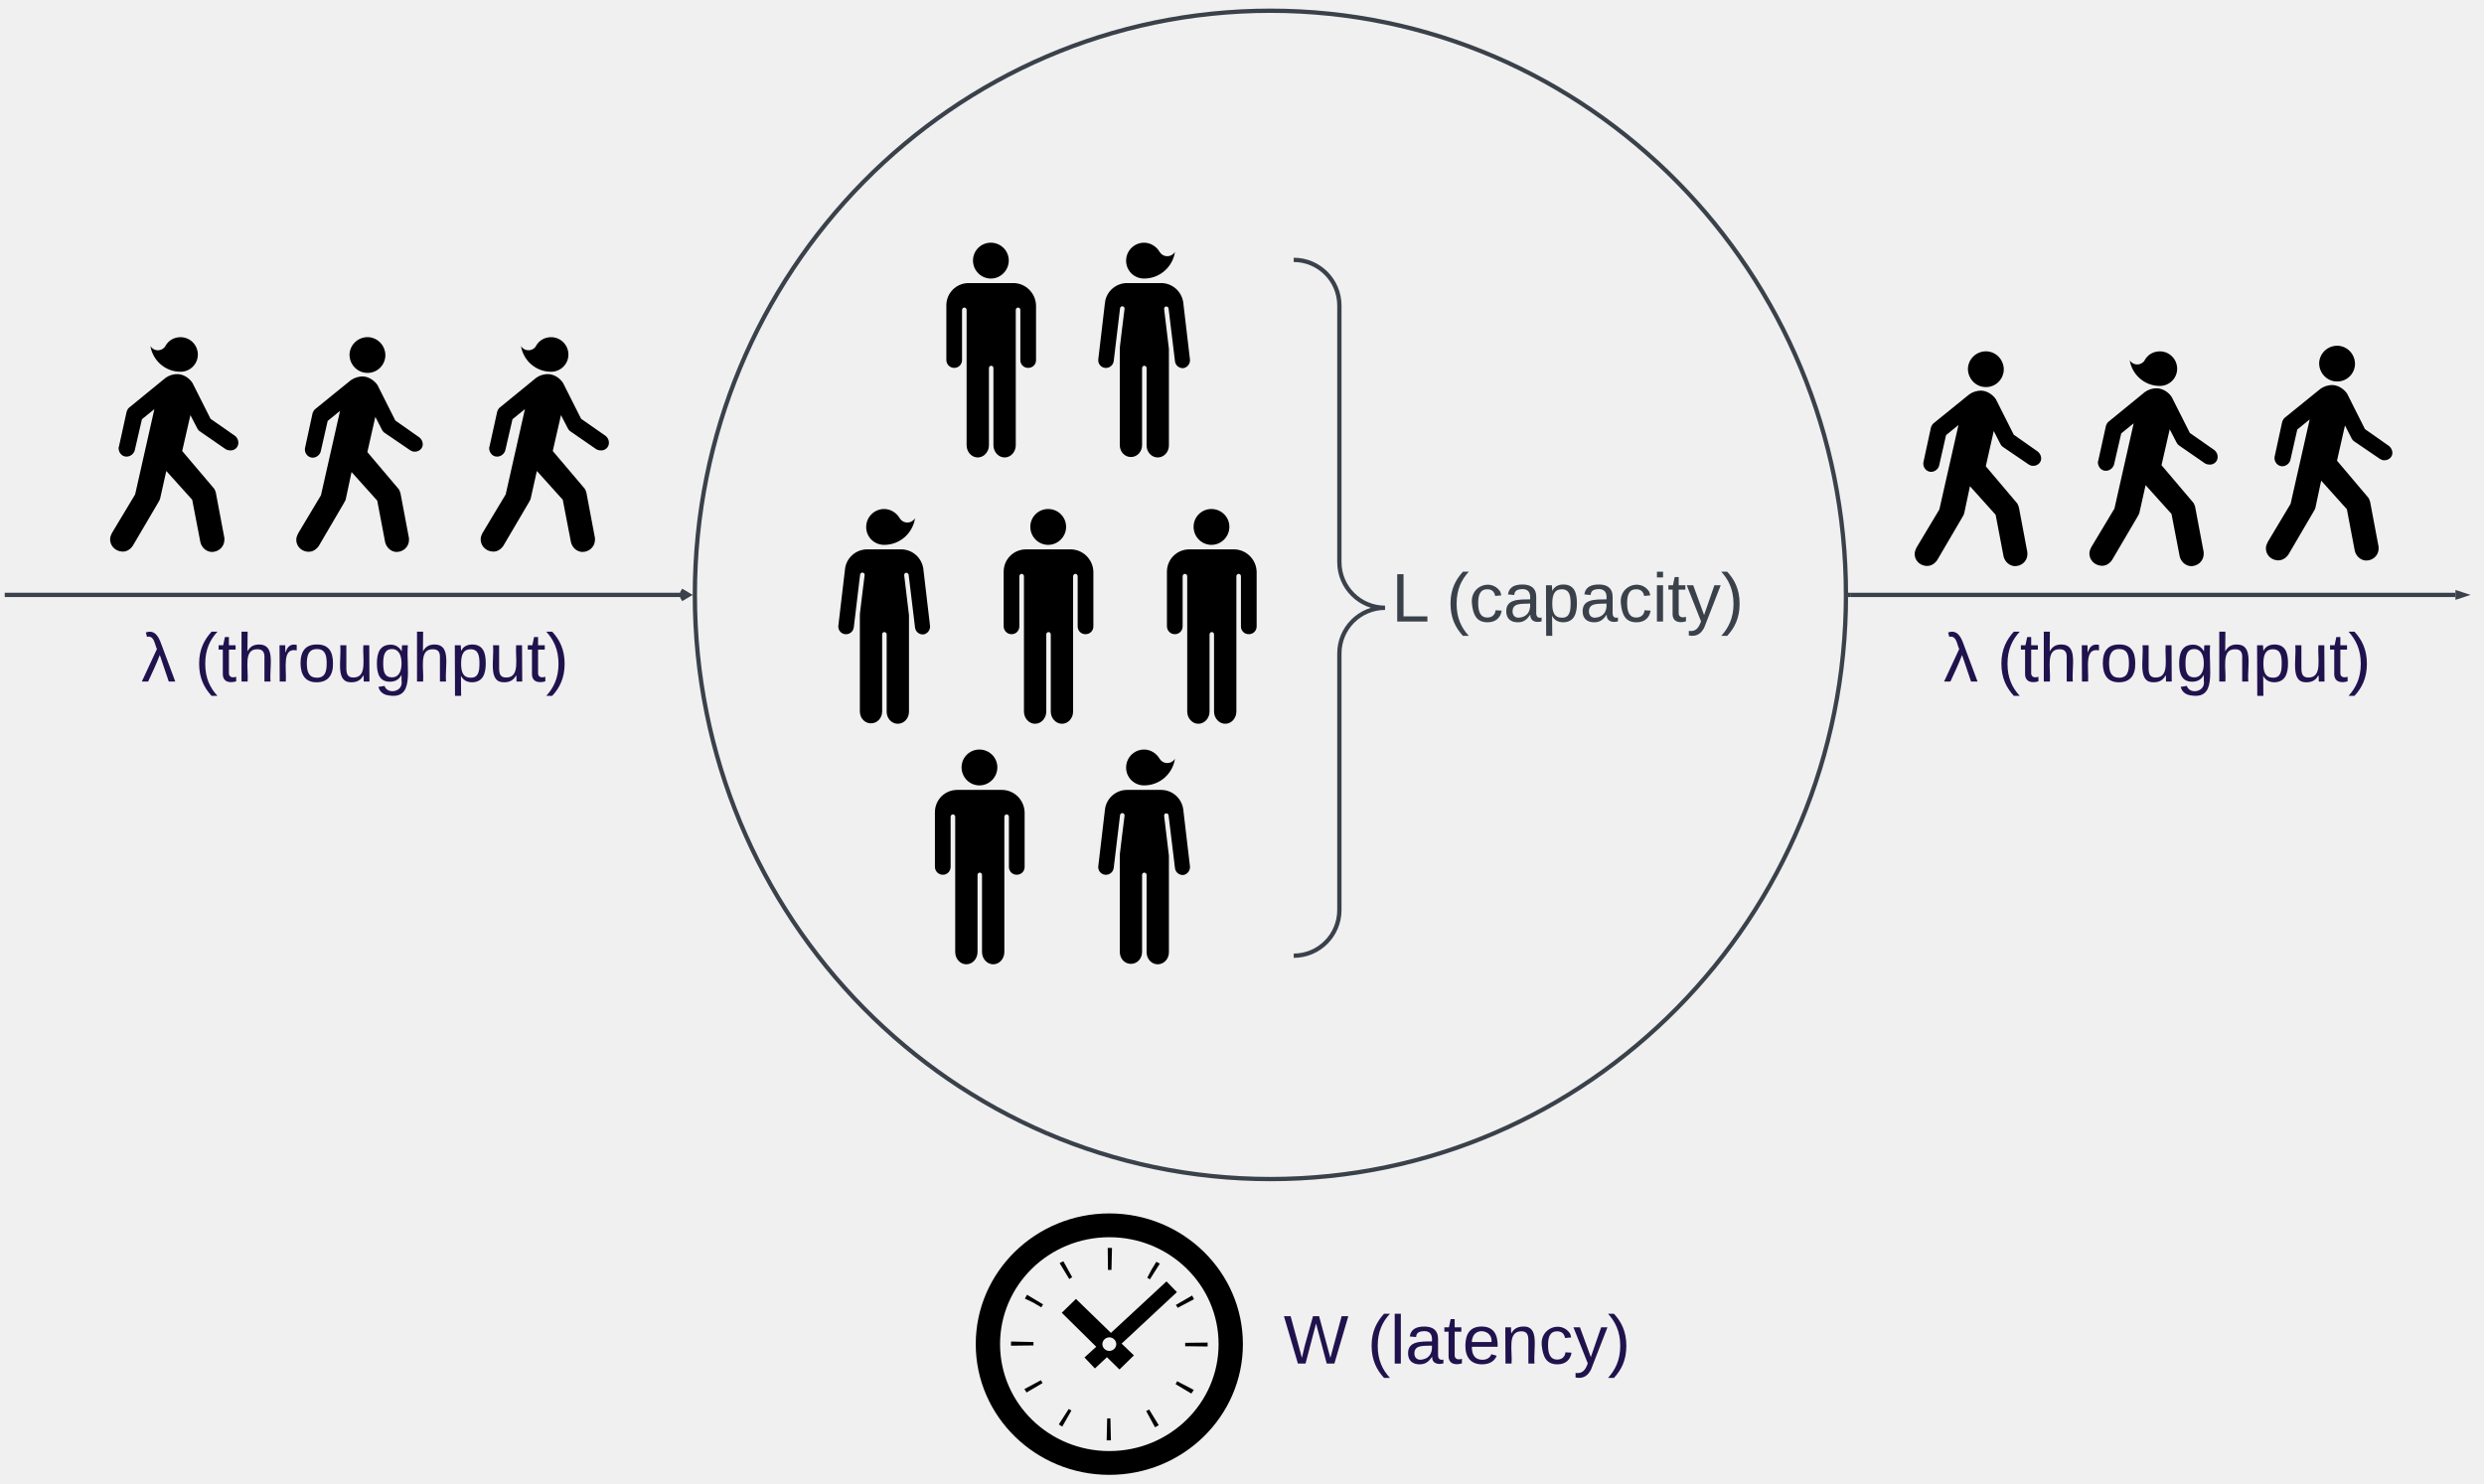
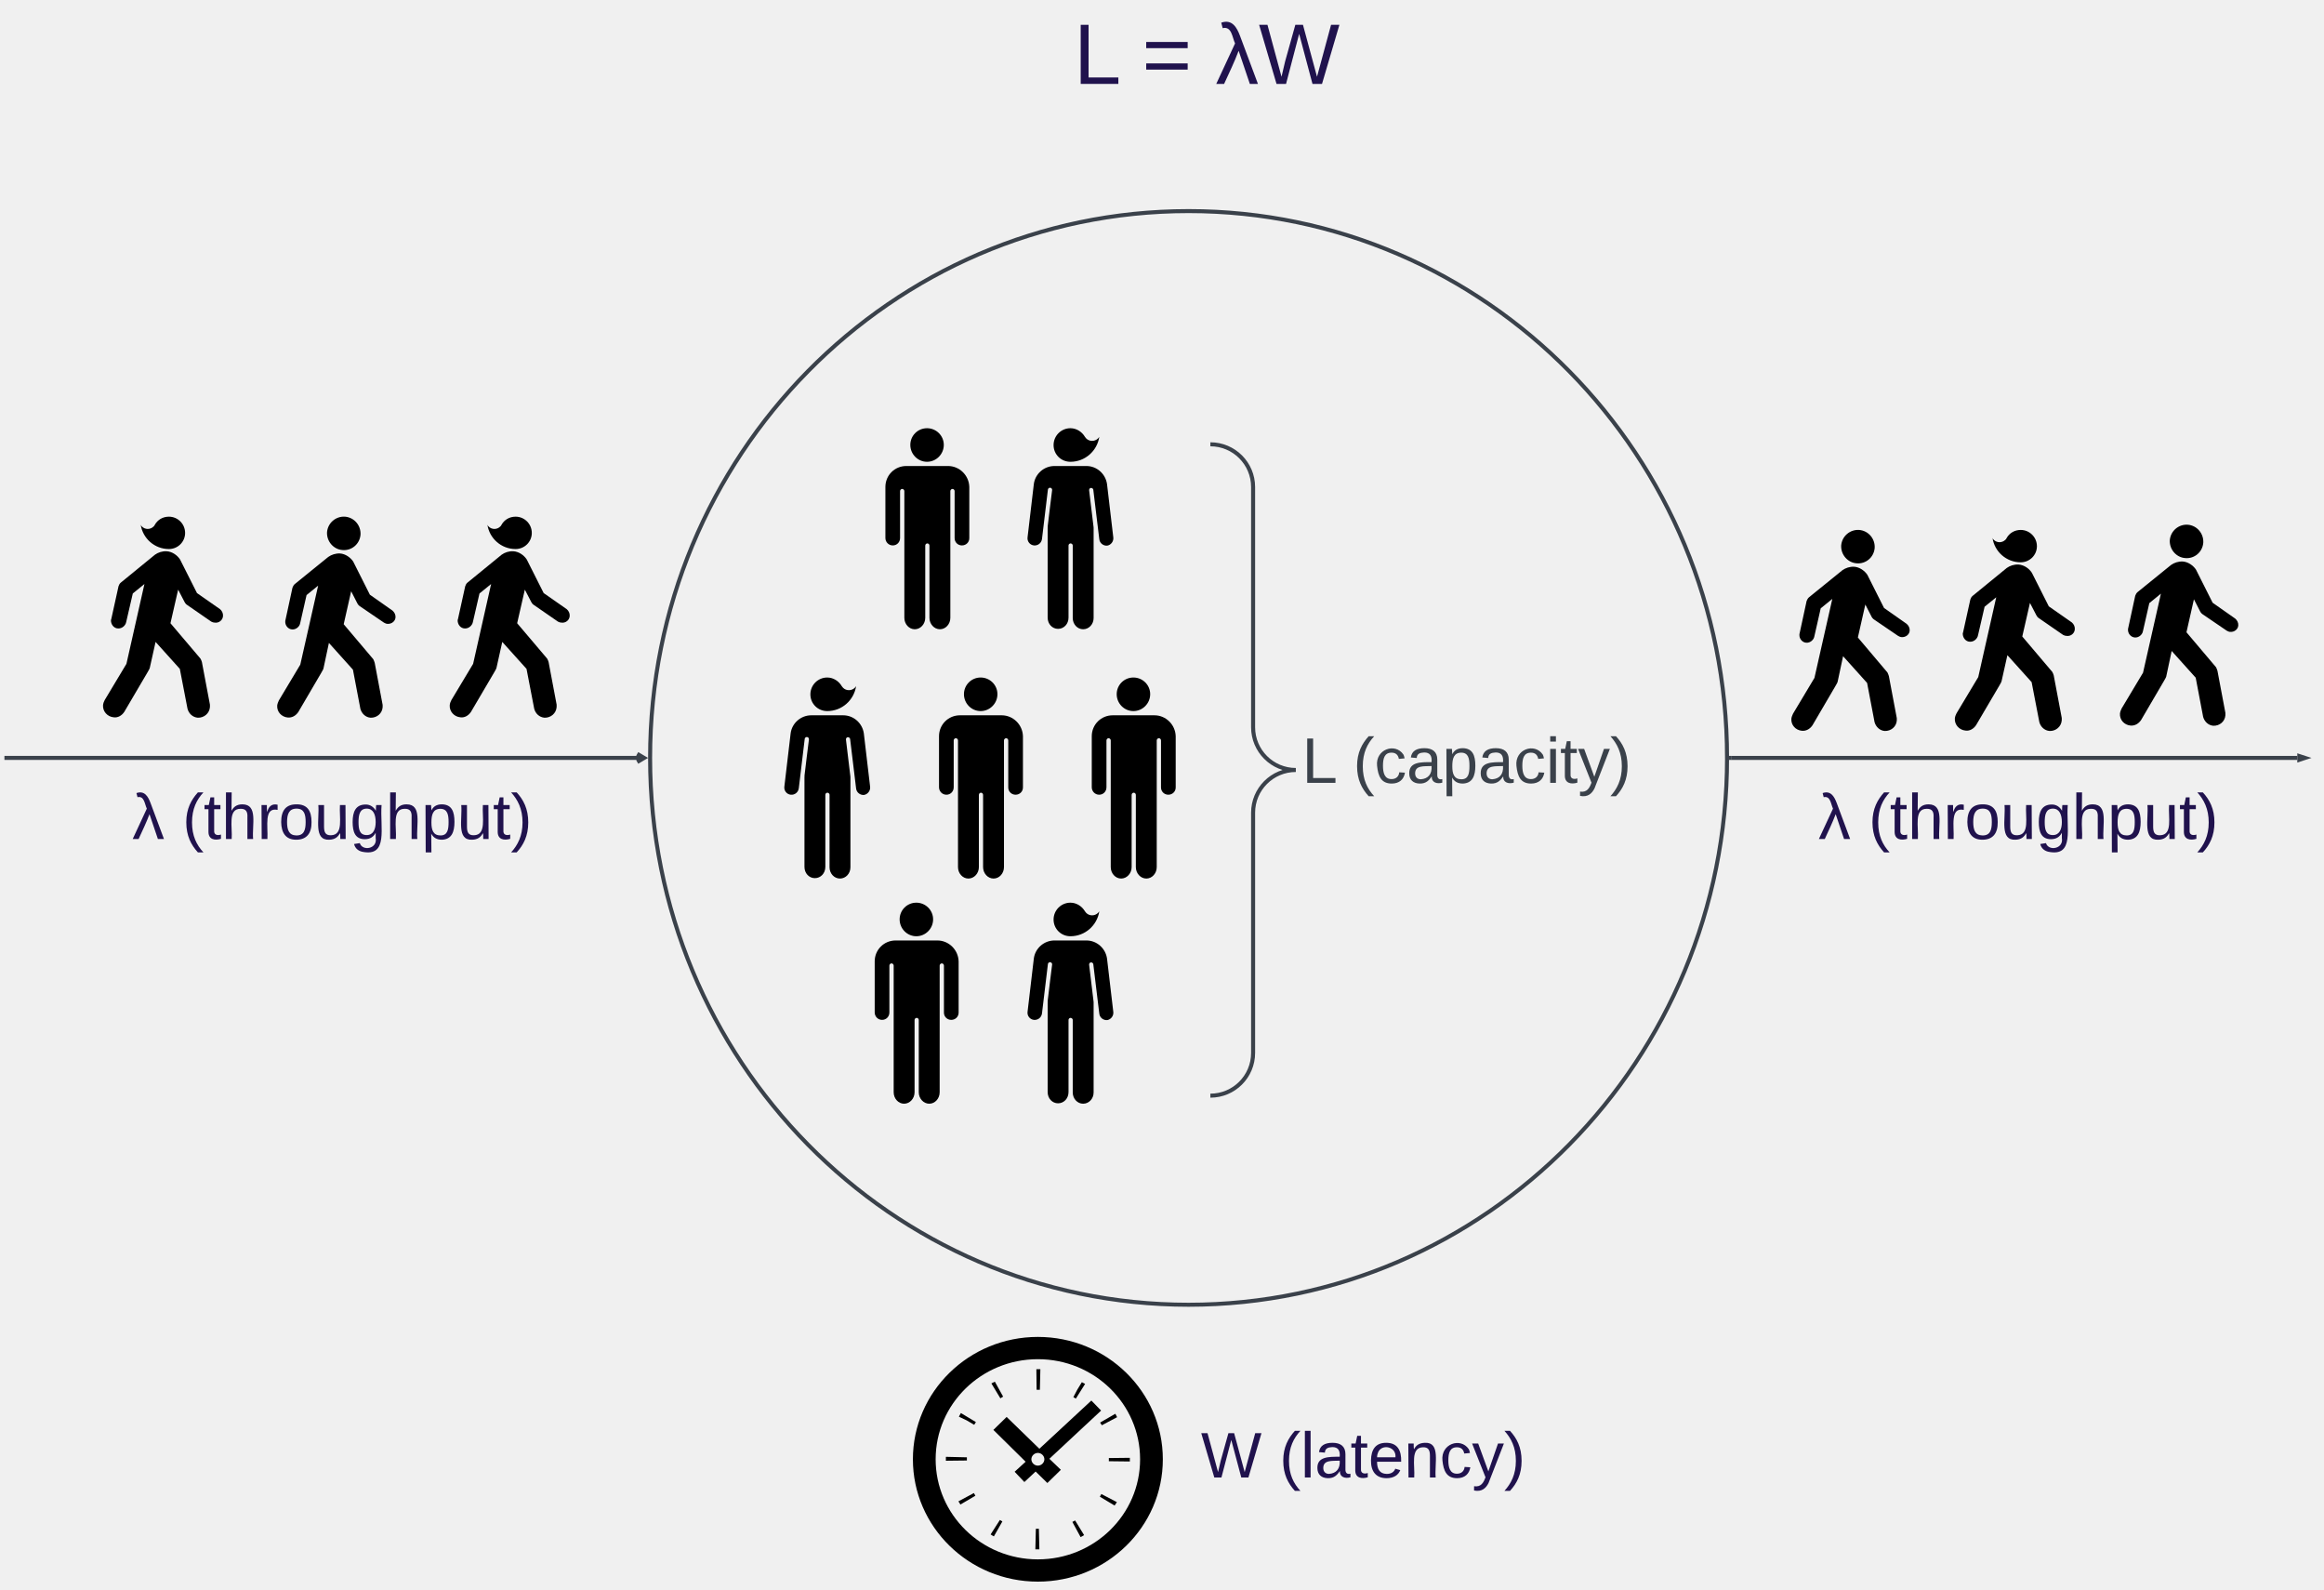
- <svg xmlns="http://www.w3.org/2000/svg" xmlns:ns1="lucid" xmlns:xlink="http://www.w3.org/1999/xlink" width="5781.34" height="3454.12">
-   <g transform="translate(67111 48025)" ns1:page-tab-id="0_0">
+ <svg xmlns="http://www.w3.org/2000/svg" xmlns:ns1="lucid" xmlns:xlink="http://www.w3.org/1999/xlink" width="5781.34" height="3954.12">
+   <g transform="translate(67111 48525)" ns1:page-tab-id="0_0">
    <path d="M-62814.66-46640c0 750.72-600.1 1360-1339.55 1360-739.44 0-1339.56-609.28-1339.56-1360s600.12-1360 1339.55-1360c739.42 0 1339.54 609.28 1339.54 1360z" stroke="#3a414a" stroke-width="10" fill-opacity="0" />
    <path d="M-64671.47-46840c22.96 0 41.75 18.5 41.75 41.5s-18.8 42-41.75 42c-22.97 0-41.55-19-41.55-42s18.58-41.5 41.55-41.5zm52.4 94h-103.97c-28.8 0-52 23-52 52v127c0 10 7.95 18.5 18.4 18.5 10.22 0 18.15-8 18.15-18.5v-116.5c0-3 2.5-5.5 5.23-5.5 2.92 0 5.43 2.5 5.43 5.5v315c0 15.5 11.48 28.5 25.88 28.5 14.4 0 26.1-13 26.1-28.5v-179.5c0-3 2.3-5.5 5.22-5.5s5.22 2.5 5.22 5.5v179.5c0 15.5 11.7 28.5 26.1 28.5 14.4 0 25.88-13 25.88-28.5v-315c0-3 2.5-5.5 5.43-5.5 2.7 0 5.2 2.5 5.2 5.5v117c0 10 7.94 18 18.18 18 10.43 0 18.37-8 18.37-18v-127.5c-.84-29-24.64-52-52.82-52zM-64804.9-47460c22.97 0 41.76 18.5 41.76 41.5s-18.8 42-41.75 42c-22.96 0-41.54-19-41.54-42s18.58-41.5 41.55-41.5zm52.4 94h-103.96c-28.8 0-51.98 23-51.98 52v127c0 10 7.93 18.5 18.37 18.5 10.23 0 18.16-8 18.16-18.5v-116.5c0-3 2.5-5.5 5.2-5.5 2.93 0 5.44 2.5 5.44 5.5v315c0 15.5 11.48 28.5 25.9 28.5 14.4 0 26.08-13 26.08-28.5v-179.5c0-3 2.3-5.5 5.22-5.5 2.93 0 5.22 2.5 5.22 5.5v179.5c0 15.5 11.7 28.5 26.1 28.5 14.4 0 25.9-13 25.9-28.5v-315c0-3 2.5-5.5 5.4-5.5 2.73 0 5.23 2.5 5.23 5.5v117c0 10 7.93 18 18.16 18 10.44 0 18.37-8 18.37-18v-127.5c-.83-29-24.64-52-52.82-52zM-64291.47-46840c22.96 0 41.75 18.5 41.75 41.5s-18.8 42-41.75 42c-22.97 0-41.55-19-41.55-42s18.58-41.5 41.55-41.5zm52.4 94h-103.97c-28.8 0-52 23-52 52v127c0 10 7.95 18.5 18.4 18.5 10.22 0 18.15-8 18.15-18.5v-116.5c0-3 2.5-5.5 5.23-5.5 2.92 0 5.43 2.5 5.43 5.5v315c0 15.5 11.48 28.5 25.88 28.5 14.4 0 26.1-13 26.1-28.5v-179.5c0-3 2.3-5.5 5.22-5.5s5.22 2.5 5.22 5.5v179.5c0 15.5 11.7 28.5 26.1 28.5 14.4 0 25.88-13 25.88-28.5v-315c0-3 2.5-5.5 5.43-5.5 2.7 0 5.2 2.5 5.2 5.5v117c0 10 7.94 18 18.18 18 10.43 0 18.37-8 18.37-18v-127.5c-.84-29-24.64-52-52.82-52z" stroke="#000" stroke-opacity="0" stroke-width="2.03" />
    <path d="M-62804.66-46640h1408.56" stroke="#3a414a" stroke-width="10" fill="none" />
    <path d="M-62804.53-46635h-5.23l.1-4.97-.05-5.03h5.17z" stroke="#3a414a" stroke-width=".05" fill="#3a414a" />
    <path d="M-61376.84-46640l-14.26 4.64v-9.28z" stroke="#3a414a" stroke-width="10" fill="#3a414a" />
    <path d="M-65507.85-46640H-67095M-65525.8-46629.82l17.22-10.18-17.2-10.18M-67094.87-46640h-5.13" stroke="#3a414a" stroke-width="10" fill="none" />
    <path d="M-64831.47-46280c22.96 0 41.75 18.5 41.75 41.5s-18.8 42-41.75 42c-22.97 0-41.55-19-41.55-42s18.58-41.5 41.55-41.5zm52.4 94h-103.97c-28.8 0-52 23-52 52v127c0 10 7.95 18.5 18.4 18.5 10.22 0 18.15-8 18.15-18.5v-116.5c0-3 2.5-5.5 5.23-5.5 2.92 0 5.43 2.5 5.43 5.5v315c0 15.5 11.48 28.5 25.88 28.5 14.4 0 26.1-13 26.1-28.5v-179.5c0-3 2.3-5.5 5.22-5.5s5.22 2.5 5.22 5.5v179.5c0 15.5 11.7 28.5 26.1 28.5 14.4 0 25.88-13 25.88-28.5v-315c0-3 2.5-5.5 5.43-5.5 2.7 0 5.2 2.5 5.2 5.5v117c0 10 7.94 18 18.18 18 10.43 0 18.37-8 18.37-18v-127.5c-.84-29-24.64-52-52.82-52z" stroke="#000" stroke-opacity="0" stroke-width="2.03" />
    <path d="M-64100-47414a6 6 0 0 1 6-6h1156.44a6 6 0 0 1 6 6v1608a6 6 0 0 1-6 6H-64094a6 6 0 0 1-6-6z" fill="none" />
    <path d="M-64100-45800c58.7 0 106.3-47.6 106.3-106.3v-597.4c0-58.7 47.6-106.3 106.3-106.3-58.7 0-106.3-47.6-106.3-106.3v-597.4c0-58.7-47.6-106.3-106.3-106.3" stroke="#3a414a" stroke-width="10" fill="none" />
    <use xlink:href="#a" transform="matrix(1,0,0,1,-63872.392,-47415) translate(0 837)" />
    <use xlink:href="#b" transform="matrix(1,0,0,1,-63872.392,-47415) translate(127.5556 837)" />
    <path d="M-66874.66-46701a6 6 0 0 1 6-6h1168a6 6 0 0 1 6 6v455a6 6 0 0 1-6 6h-1168a6 6 0 0 1-6-6z" stroke="#000" stroke-opacity="0" stroke-width="10" fill="#fff" fill-opacity="0" />
    <use xlink:href="#c" transform="matrix(1,0,0,1,-66869.657,-46702) translate(87.88889 263.6719)" />
    <use xlink:href="#d" transform="matrix(1,0,0,1,-66869.657,-46702) translate(212.3333 263.6719)" />
    <path d="M-66258.9-47157c22.37 2 42.68-14.5 44.74-38 1.47-22.5-15-43-38.56-45-22.37-1.5-42.68 15-44.74 38.5-1.18 23 16.2 43 38.56 44.5m-35.32 17c7.95-5.5 17.95-9 29.14-8.5 13.54 1 25.9 10 32.67 20l41.5 82.5 56.2 39.5c4.72 4 7.96 10 7.67 16.5-.3 10-10 17.5-20.3 16.5-2.66 0-5.9-1.5-8.55-3l-60.93-41.5c-1.77-1.5-3.83-3.5-4.72-5.5l-15.9-31-18.54 82 73.6 87c1.46 3 2.64 6 3.52 9l19.72 104.5v6c-1.17 15.5-14.42 26.5-30.02 26-12.66-1-22.08-10.5-25.3-22l-18.56-97.5-59.75-66.5-13.54 63.5c-.58 3-4.7 9-5.88 11.5l-56.8 97c-5.9 8.5-15.02 14.5-26.2 13.5-15.9-1.5-27.38-14.5-26.2-30 .6-5 2.65-9 4.12-12.5l53.28-89 44.44-196.5-28.84 23.5-15.9 70c-1.47 8.5-10.3 16-19.72 15.5-10.3-.5-17.95-10-17.36-20 0-.5 0-2 .3-2.5l17.65-81.5c1.46-3.5 2.93-6.5 5.88-9l83.3-67.5zM-62492.18-47124c22.37 2 42.68-14.5 44.74-38 1.48-22.5-15-43-38.56-45-22.37-1.5-42.68 15-44.74 38.5-1.18 23 16.2 43 38.56 44.5m-35.32 17c7.95-5.5 17.96-9 29.14-8.5 13.54 1 25.9 10 32.67 20l41.52 82.5 56.22 39.5c4.7 4 7.94 10 7.65 16.5-.3 10-10.02 17.5-20.32 16.5-2.65 0-5.9-1.5-8.54-3l-60.93-41.5c-1.75-1.5-3.8-3.5-4.7-5.5l-15.9-31-18.53 82 73.58 87c1.47 3 2.65 6 3.54 9l19.7 104.5v6c-1.17 15.5-14.42 26.5-30.02 26-12.65-1-22.07-10.5-25.3-22l-18.56-97.5-59.75-66.5-13.54 63.5c-.6 3-4.7 9-5.9 11.5l-56.8 97c-5.88 8.5-15 14.5-26.2 13.5-15.9-1.5-27.36-14.5-26.2-30 .6-5 2.66-9 4.13-12.5l53.28-89 44.45-196.5-28.86 23.5-15.9 70c-1.47 8.5-10.3 16-19.72 15.5-10.3-.5-17.95-10-17.36-20 0-.5 0-2 .3-2.5l17.65-81.5c1.5-3.5 2.96-6.5 5.9-9l83.3-67.5zM-61674.72-47137c22.37 2 42.68-14.5 44.74-38 1.47-22.5-15-43-38.56-45-22.37-1.5-42.68 15-44.74 38.5-1.18 23 16.2 43 38.56 44.5m-35.32 17c7.94-5.5 17.95-9 29.14-8.5 13.54 1 25.9 10 32.67 20l41.5 82.5 56.22 39.5c4.7 4 7.94 10 7.64 16.5-.3 10-10 17.5-20.3 16.5-2.65 0-5.9-1.5-8.54-3l-60.93-41.5c-1.77-1.5-3.83-3.5-4.7-5.5l-15.9-31-18.55 82 73.6 87c1.46 3 2.64 6 3.52 9l19.72 104.5v6c-1.18 15.5-14.42 26.5-30.02 26-12.66-1-22.08-10.5-25.32-22l-18.54-97.5-59.75-66.5-13.54 63.5c-.6 3-4.72 9-5.9 11.5l-56.8 97c-5.9 8.5-15.02 14.5-26.2 13.5-15.9-1.5-27.38-14.5-26.2-30 .6-5 2.65-9 4.12-12.5l53.28-89 44.44-196.5-28.85 23.5-15.9 70c-1.47 8.5-10.3 16-19.72 15.5-10.3-.5-17.96-10-17.37-20 0-.5 0-2 .3-2.5l17.67-81.5c1.47-3.5 2.94-6.5 5.9-9l83.3-67.5z" stroke="#000" stroke-opacity="0" stroke-width="2.02" />
    <path d="M-66725.43-47145.5c7.76-5.5 17.9-9 28.95-8.5 14.33 1 26.57 10 33.43 20.5l42.08 83.5 57.3 40c4.78 4 7.76 10 7.47 16.5-.3 10.5-9.85 18.5-20.6 17-2.68 0-5.97-1-8.65-2.5l-61.48-42.5c-1.8-1.5-3.6-3.5-4.78-6l-16.13-31-19.1 83.5 74.62 88c1.48 2.5 2.67 5.5 3.57 8.5l20 106v6c-1.2 16-14.93 27-30.15 26.5-12.83-1-22.68-10.5-25.67-22.5l-19.1-99-60.3-67-14.3 64c-.3 3-4.8 9.5-5.68 11.5l-57.9 98.5c-5.67 8.5-15.22 15-26.26 13.5-16.1-1.5-27.75-15-26.56-30.5.6-5 2.4-9 4.18-12.5l54.02-90 44.77-198.5-28.94 23.5-16.42 71c-1.5 8.5-10.14 16.5-20 16-10.14 0-18.2-9.5-17.9-20.5 0 0 0-1.5.6-2l18.2-82.5c1.2-3.5 2.7-6.5 5.67-9l85.07-69.5zM-66760.94-47220c5.07 34 34.32 60.5 70.13 60.5 22.38 0 40.3-18 40.3-40 0-22.5-18.22-40.5-40.3-40.5-15.53 0-28.36 8-35.22 20.5-.6 1.5-1.8 3-3 4-8.05 8-20.88 8-28.94 0-1.5-1.5-2.4-3-2.98-4.5zM-62118.75-47112.5c7.76-5.5 17.9-9 28.95-8.5 14.32 1 26.56 10 33.42 20.5l42.1 83.5 57.3 40c4.76 4 7.75 10 7.45 16.5-.3 10.5-9.85 18.5-20.6 17-2.68 0-5.96-1-8.65-2.5l-61.48-42.5c-1.8-1.5-3.58-3.5-4.78-6l-16.1-31-19.1 83.5 74.6 88c1.5 2.5 2.7 5.5 3.58 8.5l20 106v6c-1.2 16-14.92 27-30.15 26.5-12.84-1-22.7-10.5-25.67-22.5l-19.1-99-60.3-67-14.32 64c-.3 3-4.76 9.5-5.66 11.5l-57.9 98.5c-5.67 8.5-15.22 15-26.26 13.5-16.12-1.5-27.76-15-26.56-30.5.6-5 2.38-9 4.18-12.5l54-90 44.78-198.5-28.95 23.5-16.4 71c-1.5 8.5-10.16 16.5-20 16-10.16 0-18.2-9.5-17.92-20.5 0 0 0-1.5.6-2l18.22-82.5c1.2-3.5 2.68-6.5 5.67-9l85.05-69.5zM-62154.27-47187c5.07 34 34.32 60.5 70.14 60.5 22.38 0 40.3-18 40.3-40 0-22.5-18.22-40.5-40.3-40.5-15.52 0-28.36 8-35.22 20.5-.6 1.5-1.8 3-2.98 4-8.06 8-20.9 8-28.95 0-1.5-1.5-2.4-3-3-4.5z" stroke="#000" stroke-opacity="0" stroke-width="3.95" />
    <path d="M-64379.54-47434.5c-8.12 8-21.37 8-29.28 0-1.3-1.5-2.35-3-3.2-4-7.28-12.5-20.96-21.5-36.13-21.5-22.87 0-41.9 18.5-41.9 42 0 23 18.4 41.5 41.9 41.5 36.55 0 66.47-27 71.82-62-.86 1.5-2.14 2.5-3.2 4zm38.05 246l-15.6-132.5c-3.63-25.5-25.43-45-51.3-45h-79.5c-25.87 0-48.1 19.5-51.3 45l-15.6 132.5c-1.3 10 5.97 19 15.8 20 10.05 1 18.82-6 20.1-16l14.75-123c.42-2.5 2.56-4.5 5.34-4.5 2.77 0 5.12 2.5 5.12 5v1s-10.9 87-10.9 89c-.2 2.5-.2 4.5-.2 6.5v221.5c0 16 11.53 28 25.85 28 14.53 0 26.07-12 26.07-28v-179.5c0-2.5 2.36-5 5.14-5 2.77 0 5.34 2.5 5.34 5v180.5c0 15.5 11.54 28 25.86 28 14.54 0 26.08-12.5 26.08-28v-222c0-2 0-4.5-.43-6.5s-10.7-89-10.7-89v-1c0-3 2.37-5 5.14-5 2.36 0 4.5 2 5.13 4l14.97 123.5c1.07 10 10.26 17 19.88 16 8.97-1.5 16.24-10.5 14.96-20.5zM-64379.54-46254.5c-8.12 8-21.37 8-29.28 0-1.3-1.5-2.35-3-3.2-4-7.28-12.5-20.96-21.5-36.13-21.5-22.87 0-41.9 18.5-41.9 42 0 23 18.4 41.5 41.9 41.5 36.55 0 66.47-27 71.82-62-.86 1.5-2.14 2.5-3.2 4zm38.05 246l-15.6-132.5c-3.63-25.5-25.43-45-51.3-45h-79.5c-25.87 0-48.1 19.5-51.3 45l-15.6 132.5c-1.3 10 5.97 19 15.8 20 10.05 1 18.82-6 20.1-16l14.75-123c.42-2.5 2.56-4.5 5.34-4.5 2.77 0 5.12 2.5 5.12 5v1s-10.9 87-10.9 89c-.2 2.5-.2 4.5-.2 6.5v221.5c0 16 11.53 28 25.85 28 14.53 0 26.07-12 26.07-28v-179.5c0-2.5 2.36-5 5.14-5 2.77 0 5.34 2.5 5.34 5v180.5c0 15.5 11.54 28 25.86 28 14.54 0 26.08-12.5 26.08-28v-222c0-2 0-4.5-.43-6.5s-10.7-89-10.7-89v-1c0-3 2.37-5 5.14-5 2.36 0 4.5 2 5.13 4l14.97 123.5c1.07 10 10.26 17 19.88 16 8.97-1.5 16.24-10.5 14.96-20.5zM-64984.5-46814.5c-8.14 8-21.4 8-29.3 0-1.28-1.5-2.35-3-3.2-4-7.27-12.5-20.95-21.5-36.13-21.5-22.87 0-41.9 18.5-41.9 42 0 23 18.4 41.5 41.9 41.5 36.55 0 66.48-27 71.82-62-.86 1.5-2.14 2.5-3.2 4zm38.03 246l-15.6-132.5c-3.63-25.5-25.44-45-51.3-45h-79.5c-25.88 0-48.1 19.5-51.3 45l-15.62 132.5c-1.27 10 6 19 15.83 20 10.05 1 18.8-6 20.1-16l14.74-123c.43-2.5 2.57-4.5 5.35-4.5 2.77 0 5.13 2.5 5.13 5v1s-10.9 87-10.9 89c-.22 2.5-.22 4.5-.22 6.5v221.5c0 16 11.54 28 25.86 28 14.53 0 26.07-12 26.07-28v-179.5c0-2.5 2.35-5 5.13-5s5.34 2.5 5.34 5v180.5c0 15.5 11.55 28 25.87 28 14.54 0 26.08-12.5 26.08-28v-222c0-2 0-4.5-.42-6.5-.43-2-10.7-89-10.7-89v-1c0-3 2.36-5 5.14-5 2.35 0 4.5 2 5.13 4l14.96 123.5c1.06 10 10.25 17 19.87 16 8.98-1.5 16.25-10.5 14.96-20.5z" stroke="#000" stroke-opacity="0" stroke-width="2" />
    <path d="M-65862.98-47145.5c7.76-5.5 17.9-9 28.95-8.5 14.33 1 26.56 10 33.43 20.5l42.08 83.5 57.3 40c4.78 4 7.76 10 7.46 16.5-.3 10.5-9.84 18.5-20.6 17-2.68 0-5.96-1-8.64-2.5l-61.5-42.5c-1.78-1.5-3.57-3.5-4.76-6l-16.12-31-19.1 83.5 74.62 88c1.5 2.5 2.68 5.5 3.58 8.5l20 106v6c-1.2 16-14.93 27-30.15 26.5-12.83-1-22.68-10.5-25.67-22.5l-19.1-99-60.3-67-14.3 64c-.3 3-4.8 9.5-5.68 11.5l-57.9 98.5c-5.67 8.5-15.22 15-26.27 13.5-16.1-1.5-27.75-15-26.56-30.5.6-5 2.38-9 4.17-12.5l54.02-90 44.76-198.5-28.95 23.5-16.4 71c-1.5 8.5-10.15 16.5-20 16-10.15 0-18.2-9.5-17.9-20.5 0 0 0-1.5.6-2l18.2-82.5c1.2-3.5 2.68-6.5 5.66-9l85.06-69.5zM-65898.5-47220c5.08 34 34.33 60.5 70.14 60.5 22.4 0 40.3-18 40.3-40 0-22.5-18.2-40.5-40.3-40.5-15.52 0-28.35 8-35.2 20.5-.6 1.5-1.8 3-3 4-8.06 8-20.9 8-28.95 0-1.5-1.5-2.4-3-3-4.5z" stroke="#000" stroke-opacity="0" stroke-width="3.95" />
    <path d="M-64240-45054a6 6 0 0 1 6-6h1028a6 6 0 0 1 6 6v348a6 6 0 0 1-6 6h-1028a6 6 0 0 1-6-6z" stroke="#000" stroke-opacity="0" stroke-width="10" fill="#fff" fill-opacity="0" />
    <use xlink:href="#e" transform="matrix(1,0,0,1,-64235,-45055) translate(111.4444 204.5625)" />
    <use xlink:href="#f" transform="matrix(1,0,0,1,-64235,-45055) translate(306.5556 204.5625)" />
    <path d="M-62680-46701a6 6 0 0 1 6-6h1168a6 6 0 0 1 6 6v455a6 6 0 0 1-6 6h-1168a6 6 0 0 1-6-6z" stroke="#000" stroke-opacity="0" stroke-width="10" fill="#fff" fill-opacity="0" />
    <use xlink:href="#c" transform="matrix(1,0,0,1,-62675,-46702) translate(87.88889 263.6719)" />
    <use xlink:href="#d" transform="matrix(1,0,0,1,-62675,-46702) translate(212.3333 263.6719)" />
    <path d="M-64724.98-45002.8l-.62 1.2 19.28 9.14 18.65 10.96.62-.6c1.24-2.44 2.5-4.27 3.73-6.1l-37.3-22.5c-1.25 2.42-3.1 5.46-4.36 7.9zM-64705.7-44895.68v-4.87l-52.23-1.22v9.74l52.23-.6v-3.05zM-64726.84-44791c1.86 2.44 3.73 5.48 4.97 7.9l37.3-21.9c-1.24-1.82-2.48-4.26-3.72-6.7l-38.54 20.7zM-64369.96-44980.28l37.93-20.1c-1.24-3.03-3.1-5.47-4.35-8.5l-37.93 21.9c1.86 2.44 3.1 4.87 4.34 6.7zM-64529.12-45068.54h4.97l1.24-51.12h-9.96l.63 51.13h3.1zM-64615.55-45051.5l-20.52-37.12c-3.1 1.22-5.6 3.04-8.7 4.26l22.38 37.13c2.5-1.83 5-3.05 6.85-4.26zM-64411.6-45083.14c-2.5-1.22-5.6-3.05-8.1-4.26l-11.2 18.26-9.94 18.86c1.87 1.22 4.36 2.44 6.22 3.65l23-36.5zM-64443.32-44739.87l20.5 37.73c3.12-1.82 6.23-3.04 8.72-4.87l-22.38-36.53c-1.87 1.22-4.36 2.44-6.84 3.66zM-64374.93-44802.56l36.68 21.9c1.87-2.43 3.73-5.47 4.98-7.3l.62-1.2-38.55-20.1c-1.24 1.83-2.5 4.26-3.73 6.7zM-64646.64-44708.83c2.5 1.82 5.6 3.65 8.1 4.87l21.13-37.13c-1.88-1.2-4.36-2.43-6.23-3.64l-23 35.9zM-64300.32-44899.33l-52.23.6v7.91l52.23.6v-9.11zM-64529.12-44722.83h-4.98l-1.24 51.12h9.95l-1.24-51.13h-2.48z" stroke="#000" stroke-opacity="0" stroke-width=".98" />
    <path d="M-64529.12-45200c-171.6 0-310.88 136.33-310.88 304.32 0 167.98 139.27 304.3 310.88 304.3 171.6 0 310.87-136.32 310.87-304.3 0-168-139.27-304.32-310.87-304.32zm0 553.25c-140.52 0-254.3-111.38-254.3-248.93 0-137.56 113.78-248.93 254.3-248.93 140.5 0 254.3 111.36 254.3 248.92 0 137.55-113.8 248.93-254.3 248.93z" stroke="#000" stroke-opacity="0" stroke-width=".98" />
    <path d="M-64371.82-45016.8l-24.25-24.95-129.32 119.9-81.44-79.13-32.96 32.26 80.2 79.12-27.35 24.96 24.25 25.56 27.98-26.17 29.22 28.6 33.58-32.86-28.6-27.4 128.7-119.9zm-157.3 136.94c-8.7 0-16.17-7.3-16.17-15.82s7.47-15.83 16.18-15.83c8.7 0 16.16 7.3 16.16 15.82s-7.46 15.82-16.16 15.82z" stroke="#000" stroke-opacity="0" stroke-width=".98" />
+     <path d="M-64699.67-48494a6 6 0 0 1 6-6h1168a6 6 0 0 1 6 6v254a6 6 0 0 1-6 6h-1168a6 6 0 0 1-6-6z" stroke="#000" stroke-opacity="0" stroke-width="10" fill="#fff" fill-opacity="0" />
+     <g>
+       <use xlink:href="#g" transform="matrix(1,0,0,1,-64694.67,-48495) translate(254.3333 178.6667)" />
+       <use xlink:href="#h" transform="matrix(1,0,0,1,-64694.67,-48495) translate(424.4074 178.6667)" />
+       <use xlink:href="#i" transform="matrix(1,0,0,1,-64694.67,-48495) translate(608.1111 178.6667)" />
+     </g>
    <defs>
-       <path fill="#3a414a" d="M30 0v-248h33v221h125V0H30" id="g" />
-       <use transform="matrix(0.4444444,0,0,0.4444444,0,0)" xlink:href="#g" id="a" />
-       <path fill="#3a414a" d="M87 75C49 33 22-17 22-94c0-76 28-126 65-167h31c-38 41-64 92-64 168S80 34 118 75H87" id="h" />
-       <path fill="#3a414a" d="M96-169c-40 0-48 33-48 73s9 75 48 75c24 0 41-14 43-38l32 2c-6 37-31 61-74 61-59 0-76-41-82-99-10-93 101-131 147-64 4 7 5 14 7 22l-32 3c-4-21-16-35-41-35" id="i" />
-       <path fill="#3a414a" d="M141-36C126-15 110 5 73 4 37 3 15-17 15-53c-1-64 63-63 125-63 3-35-9-54-41-54-24 1-41 7-42 31l-33-3c5-37 33-52 76-52 45 0 72 20 72 64v82c-1 20 7 32 28 27v20c-31 9-61-2-59-35zM48-53c0 20 12 33 32 33 41-3 63-29 60-74-43 2-92-5-92 41" id="j" />
-       <path fill="#3a414a" d="M115-194c55 1 70 41 70 98S169 2 115 4C84 4 66-9 55-30l1 105H24l-1-265h31l2 30c10-21 28-34 59-34zm-8 174c40 0 45-34 45-75s-6-73-45-74c-42 0-51 32-51 76 0 43 10 73 51 73" id="k" />
-       <path fill="#3a414a" d="M24-231v-30h32v30H24zM24 0v-190h32V0H24" id="l" />
-       <path fill="#3a414a" d="M59-47c-2 24 18 29 38 22v24C64 9 27 4 27-40v-127H5v-23h24l9-43h21v43h35v23H59v120" id="m" />
-       <path fill="#3a414a" d="M179-190L93 31C79 59 56 82 12 73V49c39 6 53-20 64-50L1-190h34L92-34l54-156h33" id="n" />
-       <path fill="#3a414a" d="M33-261c38 41 65 92 65 168S71 34 33 75H2C39 34 66-17 66-93S39-220 2-261h31" id="o" />
+       <path fill="#3a414a" d="M30 0v-248h33v221h125V0H30" id="j" />
+       <use transform="matrix(0.4444444,0,0,0.4444444,0,0)" xlink:href="#j" id="a" />
+       <path fill="#3a414a" d="M87 75C49 33 22-17 22-94c0-76 28-126 65-167h31c-38 41-64 92-64 168S80 34 118 75H87" id="k" />
+       <path fill="#3a414a" d="M96-169c-40 0-48 33-48 73s9 75 48 75c24 0 41-14 43-38l32 2c-6 37-31 61-74 61-59 0-76-41-82-99-10-93 101-131 147-64 4 7 5 14 7 22l-32 3c-4-21-16-35-41-35" id="l" />
+       <path fill="#3a414a" d="M141-36C126-15 110 5 73 4 37 3 15-17 15-53c-1-64 63-63 125-63 3-35-9-54-41-54-24 1-41 7-42 31l-33-3c5-37 33-52 76-52 45 0 72 20 72 64v82c-1 20 7 32 28 27v20c-31 9-61-2-59-35zM48-53c0 20 12 33 32 33 41-3 63-29 60-74-43 2-92-5-92 41" id="m" />
+       <path fill="#3a414a" d="M115-194c55 1 70 41 70 98S169 2 115 4C84 4 66-9 55-30l1 105H24l-1-265h31l2 30c10-21 28-34 59-34zm-8 174c40 0 45-34 45-75s-6-73-45-74c-42 0-51 32-51 76 0 43 10 73 51 73" id="n" />
+       <path fill="#3a414a" d="M24-231v-30h32v30H24zM24 0v-190h32V0H24" id="o" />
+       <path fill="#3a414a" d="M59-47c-2 24 18 29 38 22v24C64 9 27 4 27-40v-127H5v-23h24l9-43h21v43h35v23H59v120" id="p" />
+       <path fill="#3a414a" d="M179-190L93 31C79 59 56 82 12 73V49c39 6 53-20 64-50L1-190h34L92-34l54-156h33" id="q" />
+       <path fill="#3a414a" d="M33-261c38 41 65 92 65 168S71 34 33 75H2C39 34 66-17 66-93S39-220 2-261h31" id="r" />
      <g id="b">
-         <use transform="matrix(0.4444444,0,0,0.4444444,0,0)" xlink:href="#h" />
-         <use transform="matrix(0.4444444,0,0,0.4444444,52.88889,0)" xlink:href="#i" />
-         <use transform="matrix(0.4444444,0,0,0.4444444,132.8889,0)" xlink:href="#j" />
-         <use transform="matrix(0.4444444,0,0,0.4444444,221.7778,0)" xlink:href="#k" />
-         <use transform="matrix(0.4444444,0,0,0.4444444,310.6667,0)" xlink:href="#j" />
-         <use transform="matrix(0.4444444,0,0,0.4444444,399.5556,0)" xlink:href="#i" />
-         <use transform="matrix(0.4444444,0,0,0.4444444,479.5556,0)" xlink:href="#l" />
-         <use transform="matrix(0.4444444,0,0,0.4444444,514.6667,0)" xlink:href="#m" />
-         <use transform="matrix(0.4444444,0,0,0.4444444,559.1111,0)" xlink:href="#n" />
-         <use transform="matrix(0.4444444,0,0,0.4444444,639.1111,0)" xlink:href="#o" />
+         <use transform="matrix(0.4444444,0,0,0.4444444,0,0)" xlink:href="#k" />
+         <use transform="matrix(0.4444444,0,0,0.4444444,52.88889,0)" xlink:href="#l" />
+         <use transform="matrix(0.4444444,0,0,0.4444444,132.8889,0)" xlink:href="#m" />
+         <use transform="matrix(0.4444444,0,0,0.4444444,221.7778,0)" xlink:href="#n" />
+         <use transform="matrix(0.4444444,0,0,0.4444444,310.6667,0)" xlink:href="#m" />
+         <use transform="matrix(0.4444444,0,0,0.4444444,399.5556,0)" xlink:href="#l" />
+         <use transform="matrix(0.4444444,0,0,0.4444444,479.5556,0)" xlink:href="#o" />
+         <use transform="matrix(0.4444444,0,0,0.4444444,514.6667,0)" xlink:href="#p" />
+         <use transform="matrix(0.4444444,0,0,0.4444444,559.1111,0)" xlink:href="#q" />
+         <use transform="matrix(0.4444444,0,0,0.4444444,639.1111,0)" xlink:href="#r" />
      </g>
-       <path fill="#20124d" d="M23-257c46-16 66 21 79 56L177 0h-34L96-139C78-91 56-46 35 0H2l79-170c-12-25-14-73-52-64" id="p" />
-       <use transform="matrix(0.4444444,0,0,0.4444444,0,0)" xlink:href="#p" id="c" />
-       <path fill="#20124d" d="M87 75C49 33 22-17 22-94c0-76 28-126 65-167h31c-38 41-64 92-64 168S80 34 118 75H87" id="q" />
-       <path fill="#20124d" d="M59-47c-2 24 18 29 38 22v24C64 9 27 4 27-40v-127H5v-23h24l9-43h21v43h35v23H59v120" id="r" />
-       <path fill="#20124d" d="M106-169C34-169 62-67 57 0H25v-261h32l-1 103c12-21 28-36 61-36 89 0 53 116 60 194h-32v-121c2-32-8-49-39-48" id="s" />
-       <path fill="#20124d" d="M114-163C36-179 61-72 57 0H25l-1-190h30c1 12-1 29 2 39 6-27 23-49 58-41v29" id="t" />
-       <path fill="#20124d" d="M100-194c62-1 85 37 85 99 1 63-27 99-86 99S16-35 15-95c0-66 28-99 85-99zM99-20c44 1 53-31 53-75 0-43-8-75-51-75s-53 32-53 75 10 74 51 75" id="u" />
-       <path fill="#20124d" d="M84 4C-5 8 30-112 23-190h32v120c0 31 7 50 39 49 72-2 45-101 50-169h31l1 190h-30c-1-10 1-25-2-33-11 22-28 36-60 37" id="v" />
-       <path fill="#20124d" d="M177-190C167-65 218 103 67 71c-23-6-38-20-44-43l32-5c15 47 100 32 89-28v-30C133-14 115 1 83 1 29 1 15-40 15-95c0-56 16-97 71-98 29-1 48 16 59 35 1-10 0-23 2-32h30zM94-22c36 0 50-32 50-73 0-42-14-75-50-75-39 0-46 34-46 75s6 73 46 73" id="w" />
-       <path fill="#20124d" d="M115-194c55 1 70 41 70 98S169 2 115 4C84 4 66-9 55-30l1 105H24l-1-265h31l2 30c10-21 28-34 59-34zm-8 174c40 0 45-34 45-75s-6-73-45-74c-42 0-51 32-51 76 0 43 10 73 51 73" id="x" />
-       <path fill="#20124d" d="M33-261c38 41 65 92 65 168S71 34 33 75H2C39 34 66-17 66-93S39-220 2-261h31" id="y" />
+       <path fill="#20124d" d="M23-257c46-16 66 21 79 56L177 0h-34L96-139C78-91 56-46 35 0H2l79-170c-12-25-14-73-52-64" id="s" />
+       <use transform="matrix(0.4444444,0,0,0.4444444,0,0)" xlink:href="#s" id="c" />
+       <path fill="#20124d" d="M87 75C49 33 22-17 22-94c0-76 28-126 65-167h31c-38 41-64 92-64 168S80 34 118 75H87" id="t" />
+       <path fill="#20124d" d="M59-47c-2 24 18 29 38 22v24C64 9 27 4 27-40v-127H5v-23h24l9-43h21v43h35v23H59v120" id="u" />
+       <path fill="#20124d" d="M106-169C34-169 62-67 57 0H25v-261h32l-1 103c12-21 28-36 61-36 89 0 53 116 60 194h-32v-121c2-32-8-49-39-48" id="v" />
+       <path fill="#20124d" d="M114-163C36-179 61-72 57 0H25l-1-190h30c1 12-1 29 2 39 6-27 23-49 58-41v29" id="w" />
+       <path fill="#20124d" d="M100-194c62-1 85 37 85 99 1 63-27 99-86 99S16-35 15-95c0-66 28-99 85-99zM99-20c44 1 53-31 53-75 0-43-8-75-51-75s-53 32-53 75 10 74 51 75" id="x" />
+       <path fill="#20124d" d="M84 4C-5 8 30-112 23-190h32v120c0 31 7 50 39 49 72-2 45-101 50-169h31l1 190h-30c-1-10 1-25-2-33-11 22-28 36-60 37" id="y" />
+       <path fill="#20124d" d="M177-190C167-65 218 103 67 71c-23-6-38-20-44-43l32-5c15 47 100 32 89-28v-30C133-14 115 1 83 1 29 1 15-40 15-95c0-56 16-97 71-98 29-1 48 16 59 35 1-10 0-23 2-32h30zM94-22c36 0 50-32 50-73 0-42-14-75-50-75-39 0-46 34-46 75s6 73 46 73" id="z" />
+       <path fill="#20124d" d="M115-194c55 1 70 41 70 98S169 2 115 4C84 4 66-9 55-30l1 105H24l-1-265h31l2 30c10-21 28-34 59-34zm-8 174c40 0 45-34 45-75s-6-73-45-74c-42 0-51 32-51 76 0 43 10 73 51 73" id="A" />
+       <path fill="#20124d" d="M33-261c38 41 65 92 65 168S71 34 33 75H2C39 34 66-17 66-93S39-220 2-261h31" id="B" />
      <g id="d">
-         <use transform="matrix(0.4444444,0,0,0.4444444,0,0)" xlink:href="#q" />
-         <use transform="matrix(0.4444444,0,0,0.4444444,52.88889,0)" xlink:href="#r" />
-         <use transform="matrix(0.4444444,0,0,0.4444444,97.33333,0)" xlink:href="#s" />
-         <use transform="matrix(0.4444444,0,0,0.4444444,186.2222,0)" xlink:href="#t" />
-         <use transform="matrix(0.4444444,0,0,0.4444444,239.1111,0)" xlink:href="#u" />
-         <use transform="matrix(0.4444444,0,0,0.4444444,328,0)" xlink:href="#v" />
-         <use transform="matrix(0.4444444,0,0,0.4444444,416.8889,0)" xlink:href="#w" />
-         <use transform="matrix(0.4444444,0,0,0.4444444,505.7778,0)" xlink:href="#s" />
-         <use transform="matrix(0.4444444,0,0,0.4444444,594.6667,0)" xlink:href="#x" />
-         <use transform="matrix(0.4444444,0,0,0.4444444,683.5556,0)" xlink:href="#v" />
-         <use transform="matrix(0.4444444,0,0,0.4444444,772.4444,0)" xlink:href="#r" />
-         <use transform="matrix(0.4444444,0,0,0.4444444,816.8889,0)" xlink:href="#y" />
+         <use transform="matrix(0.4444444,0,0,0.4444444,0,0)" xlink:href="#t" />
+         <use transform="matrix(0.4444444,0,0,0.4444444,52.88889,0)" xlink:href="#u" />
+         <use transform="matrix(0.4444444,0,0,0.4444444,97.33333,0)" xlink:href="#v" />
+         <use transform="matrix(0.4444444,0,0,0.4444444,186.2222,0)" xlink:href="#w" />
+         <use transform="matrix(0.4444444,0,0,0.4444444,239.1111,0)" xlink:href="#x" />
+         <use transform="matrix(0.4444444,0,0,0.4444444,328,0)" xlink:href="#y" />
+         <use transform="matrix(0.4444444,0,0,0.4444444,416.8889,0)" xlink:href="#z" />
+         <use transform="matrix(0.4444444,0,0,0.4444444,505.7778,0)" xlink:href="#v" />
+         <use transform="matrix(0.4444444,0,0,0.4444444,594.6667,0)" xlink:href="#A" />
+         <use transform="matrix(0.4444444,0,0,0.4444444,683.5556,0)" xlink:href="#y" />
+         <use transform="matrix(0.4444444,0,0,0.4444444,772.4444,0)" xlink:href="#u" />
+         <use transform="matrix(0.4444444,0,0,0.4444444,816.8889,0)" xlink:href="#B" />
      </g>
-       <path fill="#20124d" d="M266 0h-40l-56-210L115 0H75L2-248h35L96-30l15-64 43-154h32l59 218 59-218h35" id="z" />
-       <use transform="matrix(0.4444444,0,0,0.4444444,0,0)" xlink:href="#z" id="e" />
-       <path fill="#20124d" d="M24 0v-261h32V0H24" id="A" />
-       <path fill="#20124d" d="M141-36C126-15 110 5 73 4 37 3 15-17 15-53c-1-64 63-63 125-63 3-35-9-54-41-54-24 1-41 7-42 31l-33-3c5-37 33-52 76-52 45 0 72 20 72 64v82c-1 20 7 32 28 27v20c-31 9-61-2-59-35zM48-53c0 20 12 33 32 33 41-3 63-29 60-74-43 2-92-5-92 41" id="B" />
-       <path fill="#20124d" d="M100-194c63 0 86 42 84 106H49c0 40 14 67 53 68 26 1 43-12 49-29l28 8c-11 28-37 45-77 45C44 4 14-33 15-96c1-61 26-98 85-98zm52 81c6-60-76-77-97-28-3 7-6 17-6 28h103" id="C" />
-       <path fill="#20124d" d="M117-194c89-4 53 116 60 194h-32v-121c0-31-8-49-39-48C34-167 62-67 57 0H25l-1-190h30c1 10-1 24 2 32 11-22 29-35 61-36" id="D" />
-       <path fill="#20124d" d="M96-169c-40 0-48 33-48 73s9 75 48 75c24 0 41-14 43-38l32 2c-6 37-31 61-74 61-59 0-76-41-82-99-10-93 101-131 147-64 4 7 5 14 7 22l-32 3c-4-21-16-35-41-35" id="E" />
-       <path fill="#20124d" d="M179-190L93 31C79 59 56 82 12 73V49c39 6 53-20 64-50L1-190h34L92-34l54-156h33" id="F" />
+       <path fill="#20124d" d="M266 0h-40l-56-210L115 0H75L2-248h35L96-30l15-64 43-154h32l59 218 59-218h35" id="C" />
+       <use transform="matrix(0.4444444,0,0,0.4444444,0,0)" xlink:href="#C" id="e" />
+       <path fill="#20124d" d="M24 0v-261h32V0H24" id="D" />
+       <path fill="#20124d" d="M141-36C126-15 110 5 73 4 37 3 15-17 15-53c-1-64 63-63 125-63 3-35-9-54-41-54-24 1-41 7-42 31l-33-3c5-37 33-52 76-52 45 0 72 20 72 64v82c-1 20 7 32 28 27v20c-31 9-61-2-59-35zM48-53c0 20 12 33 32 33 41-3 63-29 60-74-43 2-92-5-92 41" id="E" />
+       <path fill="#20124d" d="M100-194c63 0 86 42 84 106H49c0 40 14 67 53 68 26 1 43-12 49-29l28 8c-11 28-37 45-77 45C44 4 14-33 15-96c1-61 26-98 85-98zm52 81c6-60-76-77-97-28-3 7-6 17-6 28h103" id="F" />
+       <path fill="#20124d" d="M117-194c89-4 53 116 60 194h-32v-121c0-31-8-49-39-48C34-167 62-67 57 0H25l-1-190h30c1 10-1 24 2 32 11-22 29-35 61-36" id="G" />
+       <path fill="#20124d" d="M96-169c-40 0-48 33-48 73s9 75 48 75c24 0 41-14 43-38l32 2c-6 37-31 61-74 61-59 0-76-41-82-99-10-93 101-131 147-64 4 7 5 14 7 22l-32 3c-4-21-16-35-41-35" id="H" />
+       <path fill="#20124d" d="M179-190L93 31C79 59 56 82 12 73V49c39 6 53-20 64-50L1-190h34L92-34l54-156h33" id="I" />
      <g id="f">
-         <use transform="matrix(0.4444444,0,0,0.4444444,0,0)" xlink:href="#q" />
-         <use transform="matrix(0.4444444,0,0,0.4444444,52.88889,0)" xlink:href="#A" />
-         <use transform="matrix(0.4444444,0,0,0.4444444,88,0)" xlink:href="#B" />
-         <use transform="matrix(0.4444444,0,0,0.4444444,176.8889,0)" xlink:href="#r" />
-         <use transform="matrix(0.4444444,0,0,0.4444444,221.3333,0)" xlink:href="#C" />
-         <use transform="matrix(0.4444444,0,0,0.4444444,310.2222,0)" xlink:href="#D" />
-         <use transform="matrix(0.4444444,0,0,0.4444444,399.1111,0)" xlink:href="#E" />
-         <use transform="matrix(0.4444444,0,0,0.4444444,479.1111,0)" xlink:href="#F" />
-         <use transform="matrix(0.4444444,0,0,0.4444444,559.1111,0)" xlink:href="#y" />
+         <use transform="matrix(0.4444444,0,0,0.4444444,0,0)" xlink:href="#t" />
+         <use transform="matrix(0.4444444,0,0,0.4444444,52.88889,0)" xlink:href="#D" />
+         <use transform="matrix(0.4444444,0,0,0.4444444,88,0)" xlink:href="#E" />
+         <use transform="matrix(0.4444444,0,0,0.4444444,176.8889,0)" xlink:href="#u" />
+         <use transform="matrix(0.4444444,0,0,0.4444444,221.3333,0)" xlink:href="#F" />
+         <use transform="matrix(0.4444444,0,0,0.4444444,310.2222,0)" xlink:href="#G" />
+         <use transform="matrix(0.4444444,0,0,0.4444444,399.1111,0)" xlink:href="#H" />
+         <use transform="matrix(0.4444444,0,0,0.4444444,479.1111,0)" xlink:href="#I" />
+         <use transform="matrix(0.4444444,0,0,0.4444444,559.1111,0)" xlink:href="#B" />
+       </g>
+       <path fill="#20124d" d="M30 0v-248h33v221h125V0H30" id="J" />
+       <use transform="matrix(0.5925926,0,0,0.5925926,0,0)" xlink:href="#J" id="g" />
+       <path fill="#20124d" d="M18-150v-26h174v26H18zm0 90v-26h174v26H18" id="K" />
+       <use transform="matrix(0.5925926,0,0,0.5925926,0,0)" xlink:href="#K" id="h" />
+       <g id="i">
+         <use transform="matrix(0.5925926,0,0,0.5925926,0,0)" xlink:href="#s" />
+         <use transform="matrix(0.5925926,0,0,0.5925926,106.6667,0)" xlink:href="#C" />
      </g>
    </defs>
  </g>
</svg>
